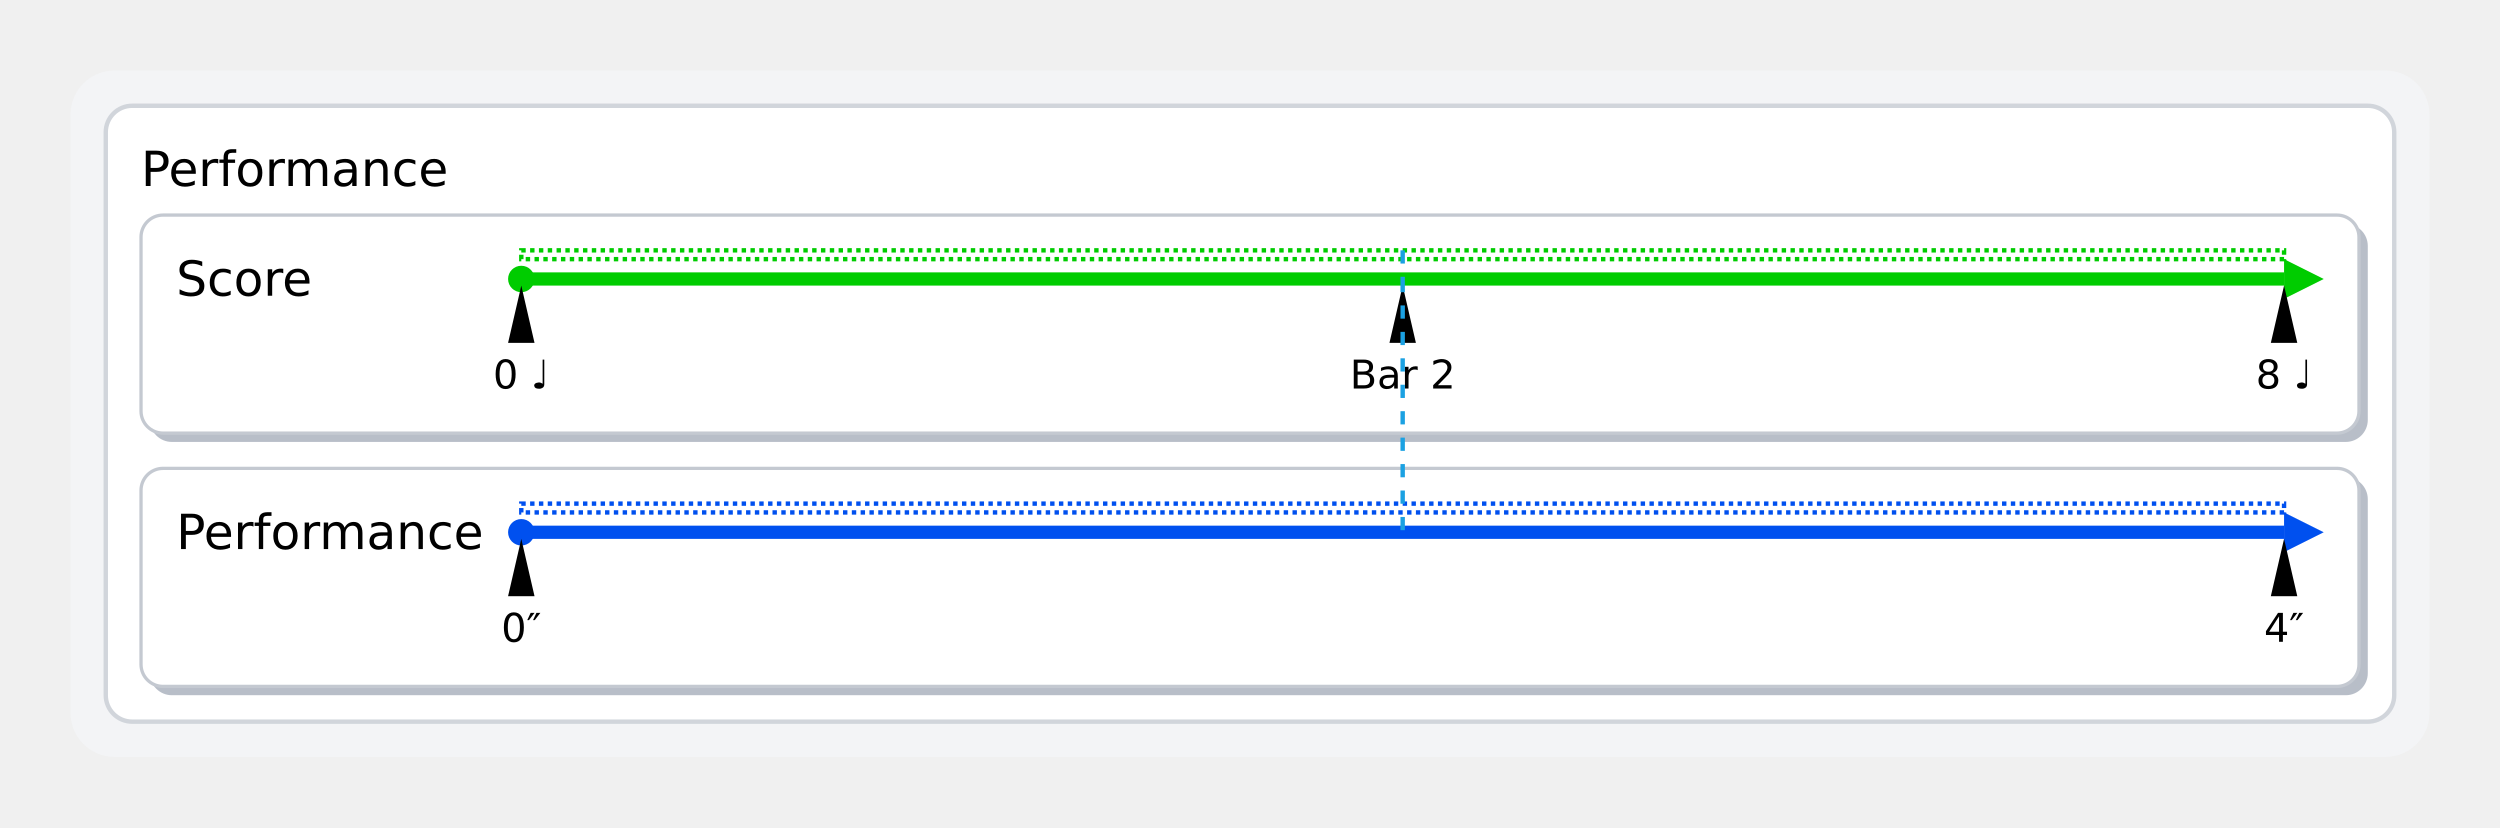
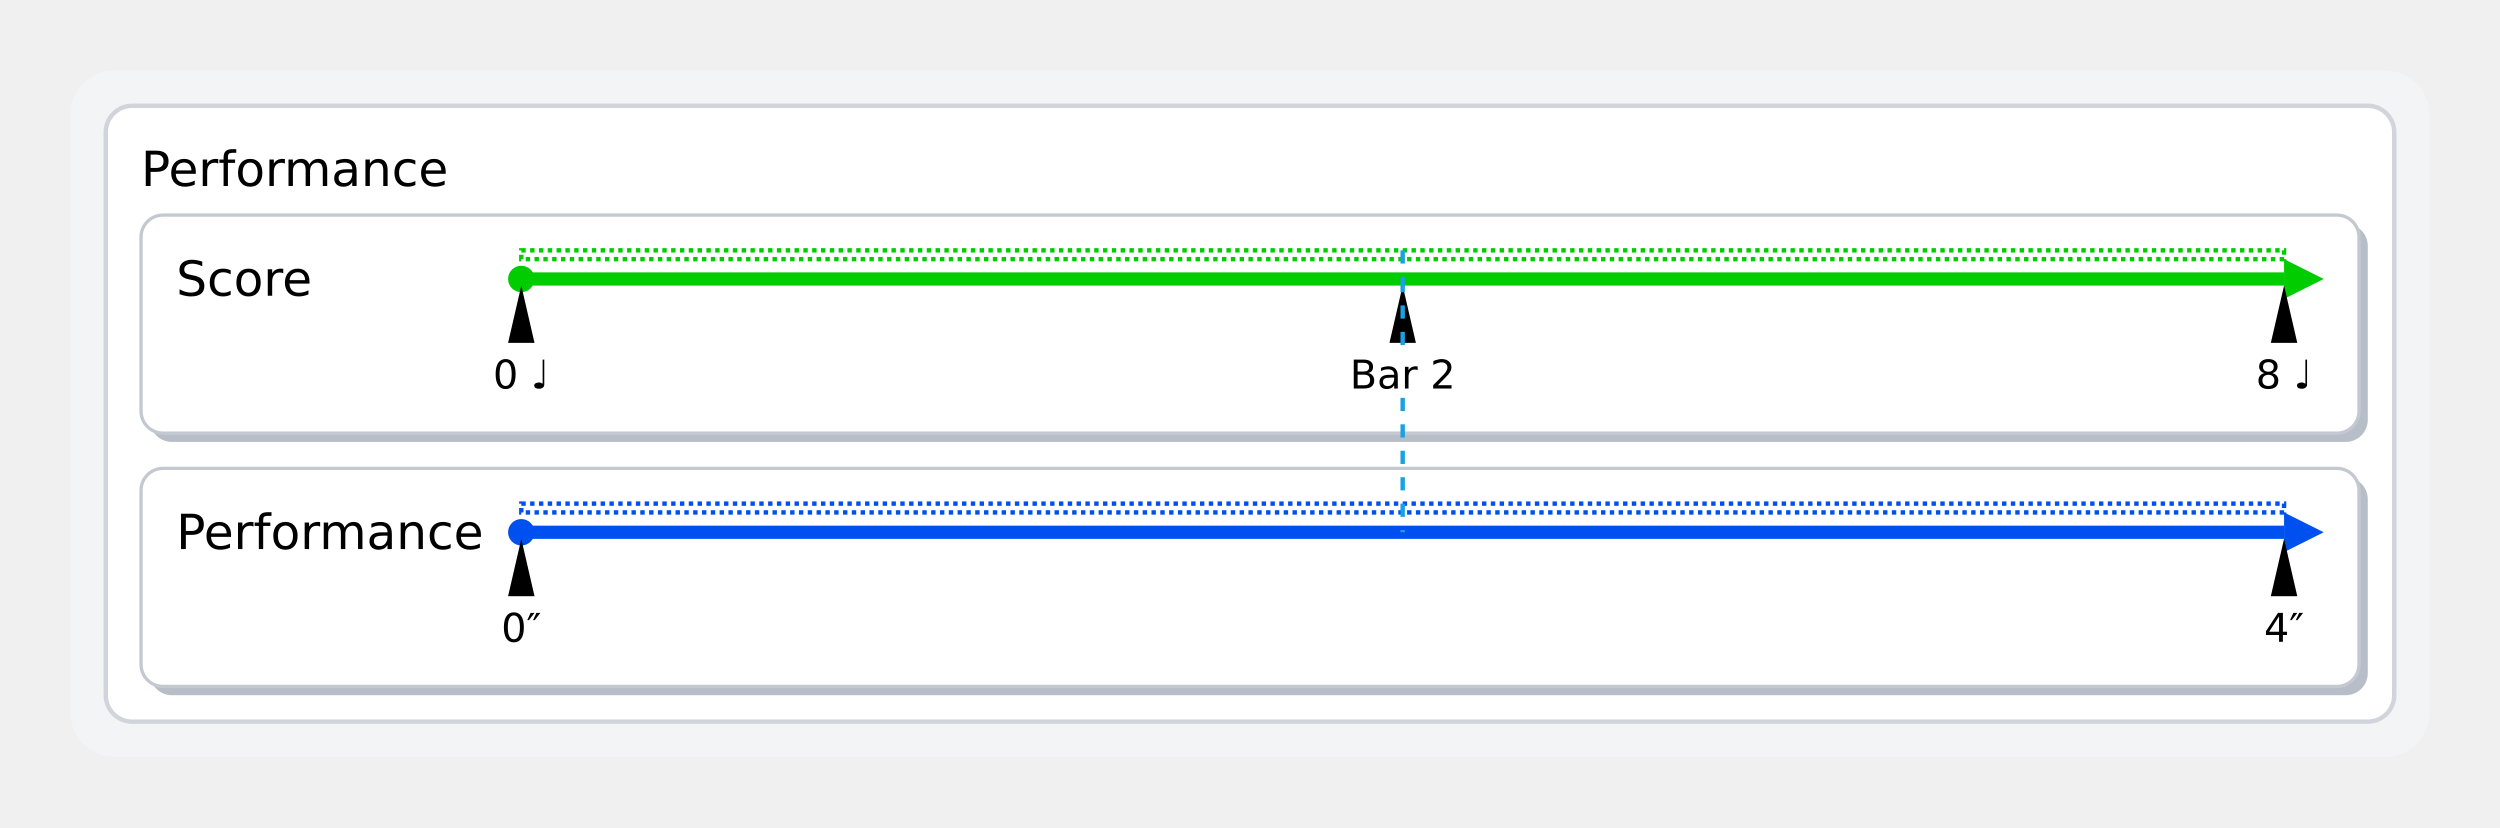
<svg xmlns="http://www.w3.org/2000/svg" width="567.292" height="187.758" viewBox="0 0 567.292 187.758" font-family="DejaVu Sans, Noto Music" text-rendering="geometricPrecision" style="font-kerning:none;font-variant-ligatures:none">
  <g transform="translate(16 16)">
    <rect x="0" y="0" width="535.292" height="155.758" rx="10" fill="#F3F4F6" />
    <rect data-id="group_1" x="8" y="8" width="519.292" height="139.758" rx="6" fill="#FFFFFF" stroke="#D1D5DB" stroke-width="1" />
    <text data-id="group_1" data-part="name" x="16" y="26.21" text-anchor="start" font-size="11" fill="#000000">Performance</text>
    <rect data-id="score" data-part="card" x="18" y="34.805" width="503.291" height="49.477" rx="5" fill="#B8BEC8" />
    <rect data-id="score" data-part="card" x="16" y="32.805" width="503.291" height="49.477" rx="5" fill="#FFFFFF" stroke="#C4C9D1" stroke-width="0.75" />
    <polygon data-id="cmap_1" points="102.291,40.805 502.291,40.805 502.291,42.805 102.291,42.805" fill="none" stroke="#00CC00" stroke-width="1" stroke-dasharray="1 1" />
    <line data-id="score" x1="102.291" y1="47.305" x2="502.291" y2="47.305" stroke="#00CC00" stroke-width="3" />
    <circle data-id="score" cx="102.291" cy="47.305" r="3" fill="#00CC00" />
    <polygon data-id="score" points="511.291,47.305 502.291,42.805 502.291,51.805" fill="#00CC00" />
    <polygon data-id="timestamp_4" points="102.291,48.805 99.291,61.805 105.291,61.805" fill="#000000" />
    <polygon data-id="timestamp_1" points="302.291,48.805 299.291,61.805 305.291,61.805" fill="#000000" />
    <polygon data-id="timestamp_5" points="502.291,48.805 499.291,61.805 505.291,61.805" fill="#000000" />
    <text data-id="score" data-part="name" x="24" y="51.113" text-anchor="start" font-size="11" fill="#000000">Score</text>
    <text data-id="timestamp_4" data-part="coordinate" x="102.291" y="72.159" text-anchor="middle" font-size="9" fill="#000000">0 ♩</text>
    <text data-id="timestamp_1" data-part="name" x="302.291" y="72.159" text-anchor="middle" font-size="9" fill="#000000">Bar 2</text>
    <text data-id="timestamp_5" data-part="coordinate" x="502.291" y="72.159" text-anchor="middle" font-size="9" fill="#000000">8 ♩</text>
    <line data-id="timestamp_1" data-part="line" x1="302.291" y1="40.805" x2="302.291" y2="47.305" stroke="#1BA1E2" stroke-width="1" stroke-dasharray="3 3" />
    <rect data-id="performance" data-part="card" x="18" y="92.281" width="503.291" height="49.477" rx="5" fill="#B8BEC8" />
    <rect data-id="performance" data-part="card" x="16" y="90.281" width="503.291" height="49.477" rx="5" fill="#FFFFFF" stroke="#C4C9D1" stroke-width="0.75" />
    <polygon data-id="cmap_2" points="102.291,98.281 502.291,98.281 502.291,100.281 102.291,100.281" fill="none" stroke="#0050EF" stroke-width="1" stroke-dasharray="1 1" />
    <line data-id="performance" x1="102.291" y1="104.781" x2="502.291" y2="104.781" stroke="#0050EF" stroke-width="3" />
    <circle data-id="performance" cx="102.291" cy="104.781" r="3" fill="#0050EF" />
    <polygon data-id="performance" points="511.291,104.781 502.291,100.281 502.291,109.281" fill="#0050EF" />
    <polygon data-id="timestamp_2" points="102.291,106.281 99.291,119.281 105.291,119.281" fill="#000000" />
    <polygon data-id="timestamp_3" points="502.291,106.281 499.291,119.281 505.291,119.281" fill="#000000" />
    <text data-id="performance" data-part="name" x="24" y="108.589" text-anchor="start" font-size="11" fill="#000000">Performance</text>
    <text data-id="timestamp_2" data-part="coordinate" x="102.291" y="129.635" text-anchor="middle" font-size="9" fill="#000000">0″</text>
    <text data-id="timestamp_3" data-part="coordinate" x="502.291" y="129.635" text-anchor="middle" font-size="9" fill="#000000">4″</text>
-     <line data-id="timestamp_1" data-part="line" x1="302.291" y1="47.305" x2="302.291" y2="104.781" stroke="#1BA1E2" stroke-width="1" stroke-dasharray="3 3" />
+     <line data-id="timestamp_1" data-part="line" x1="302.291" y1="47.305" x2="302.291" y2="63.805" stroke="#1BA1E2" stroke-width="1" stroke-dasharray="3 3" />
+     <line data-id="timestamp_1" data-part="line" x1="302.291" y1="74.281" x2="302.291" y2="104.781" stroke="#1BA1E2" stroke-width="1" stroke-dasharray="3 3" />
  </g>
</svg>
